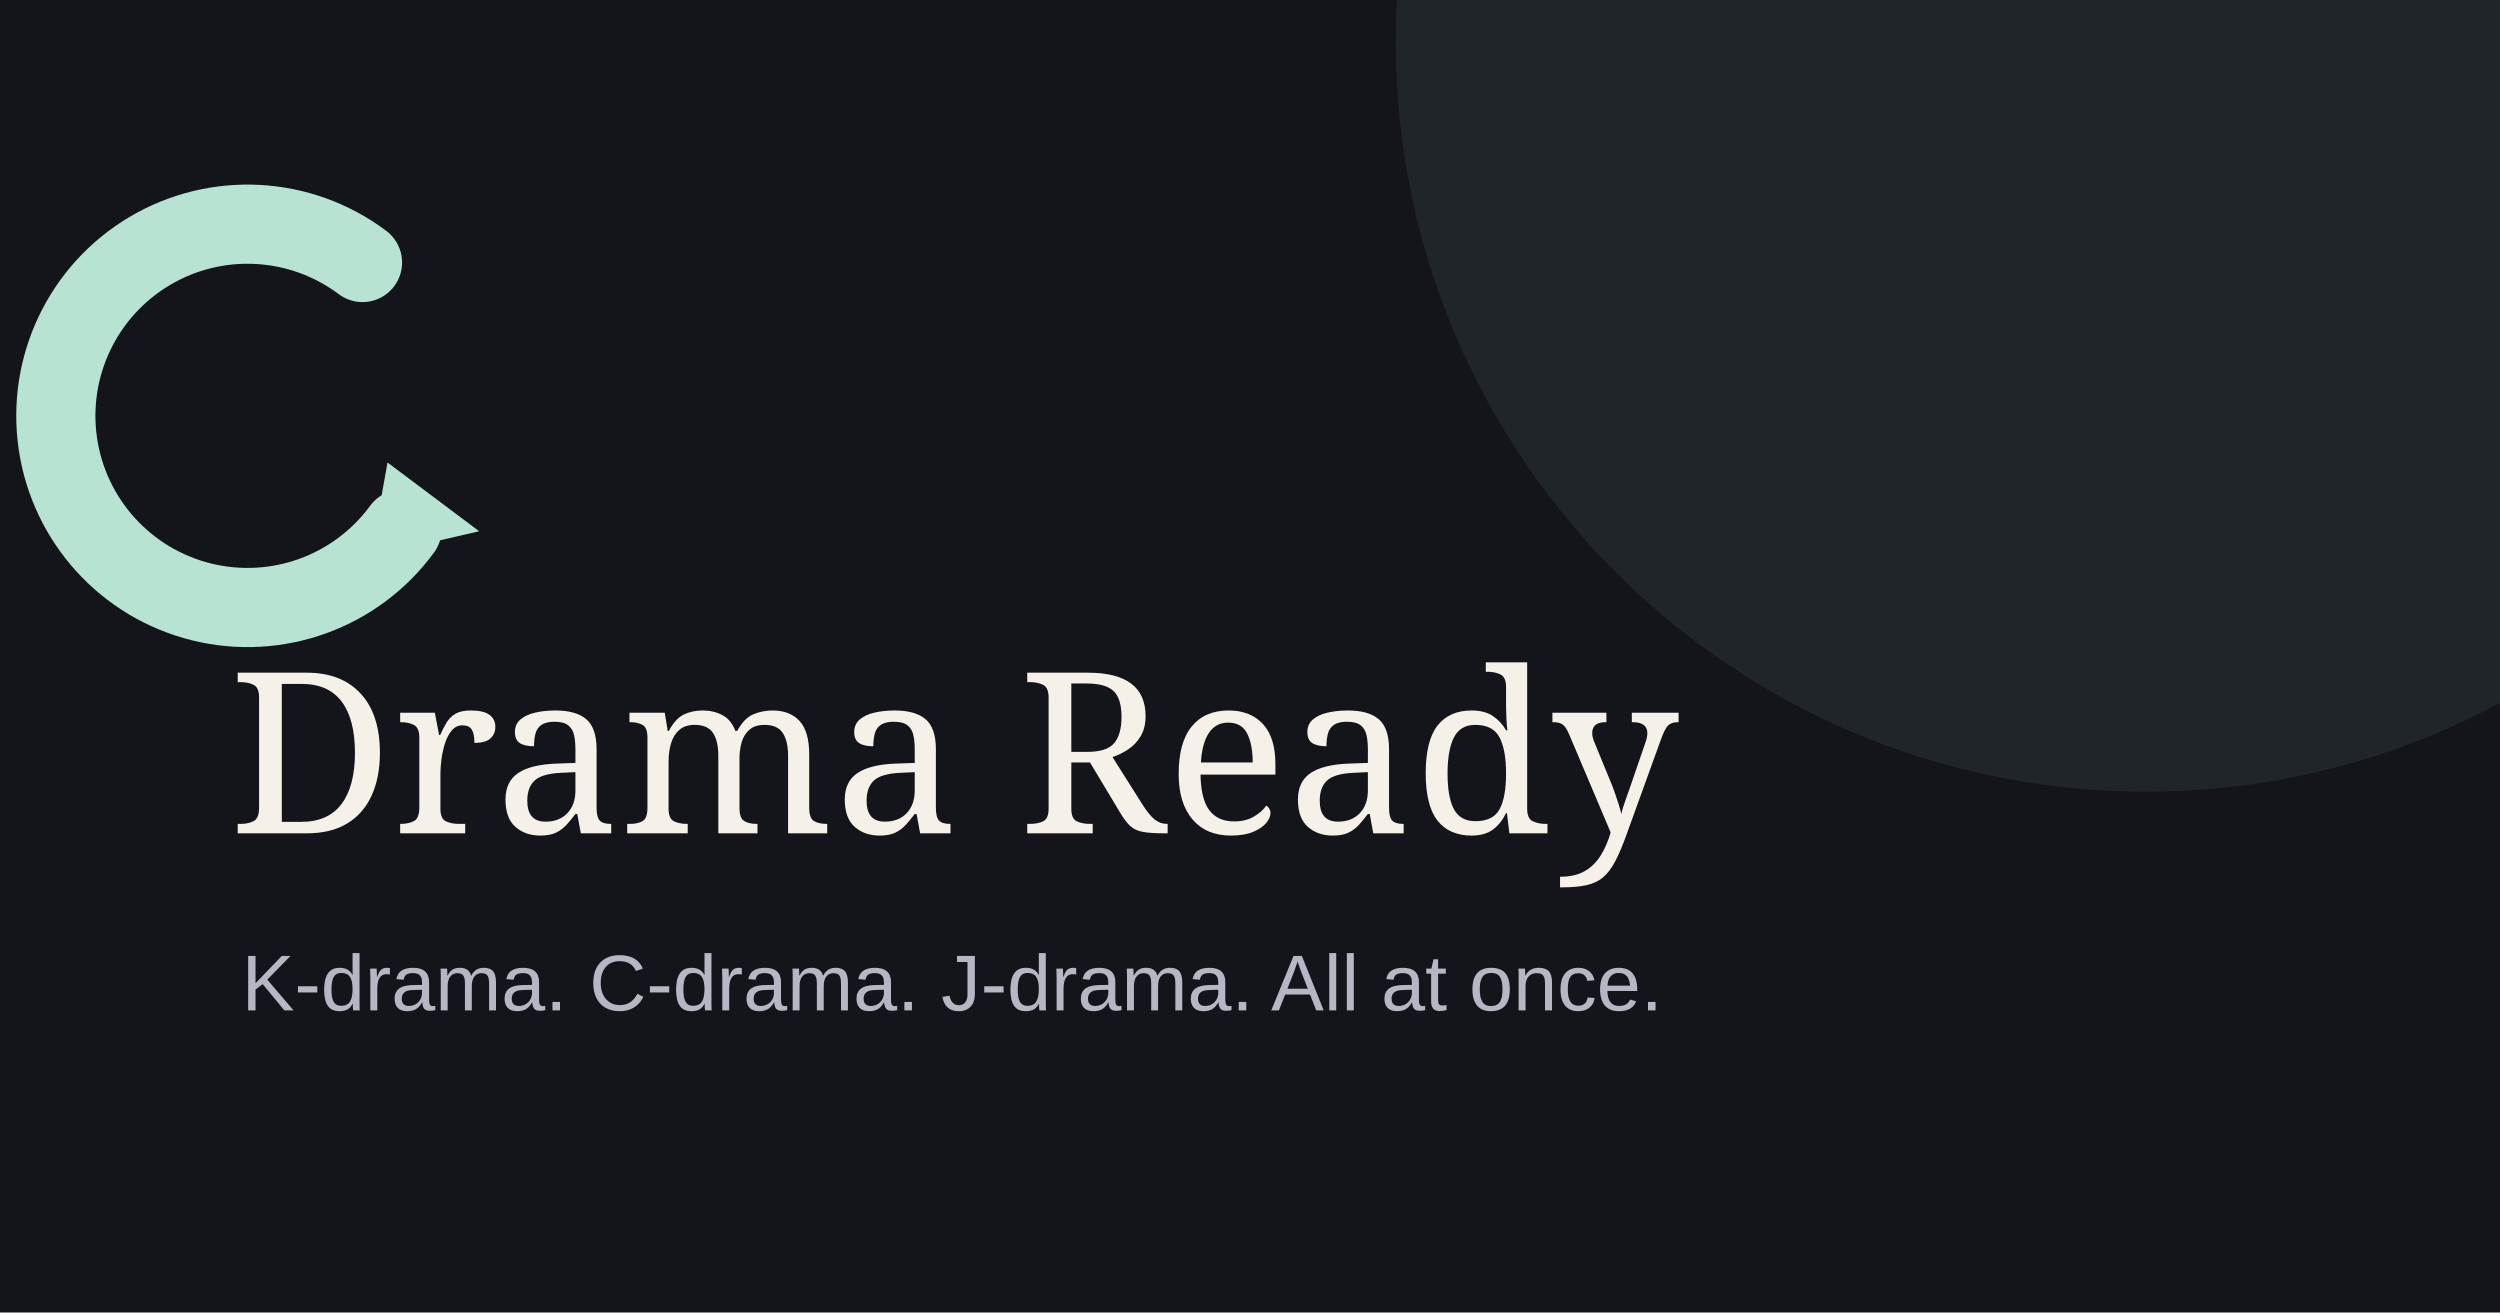
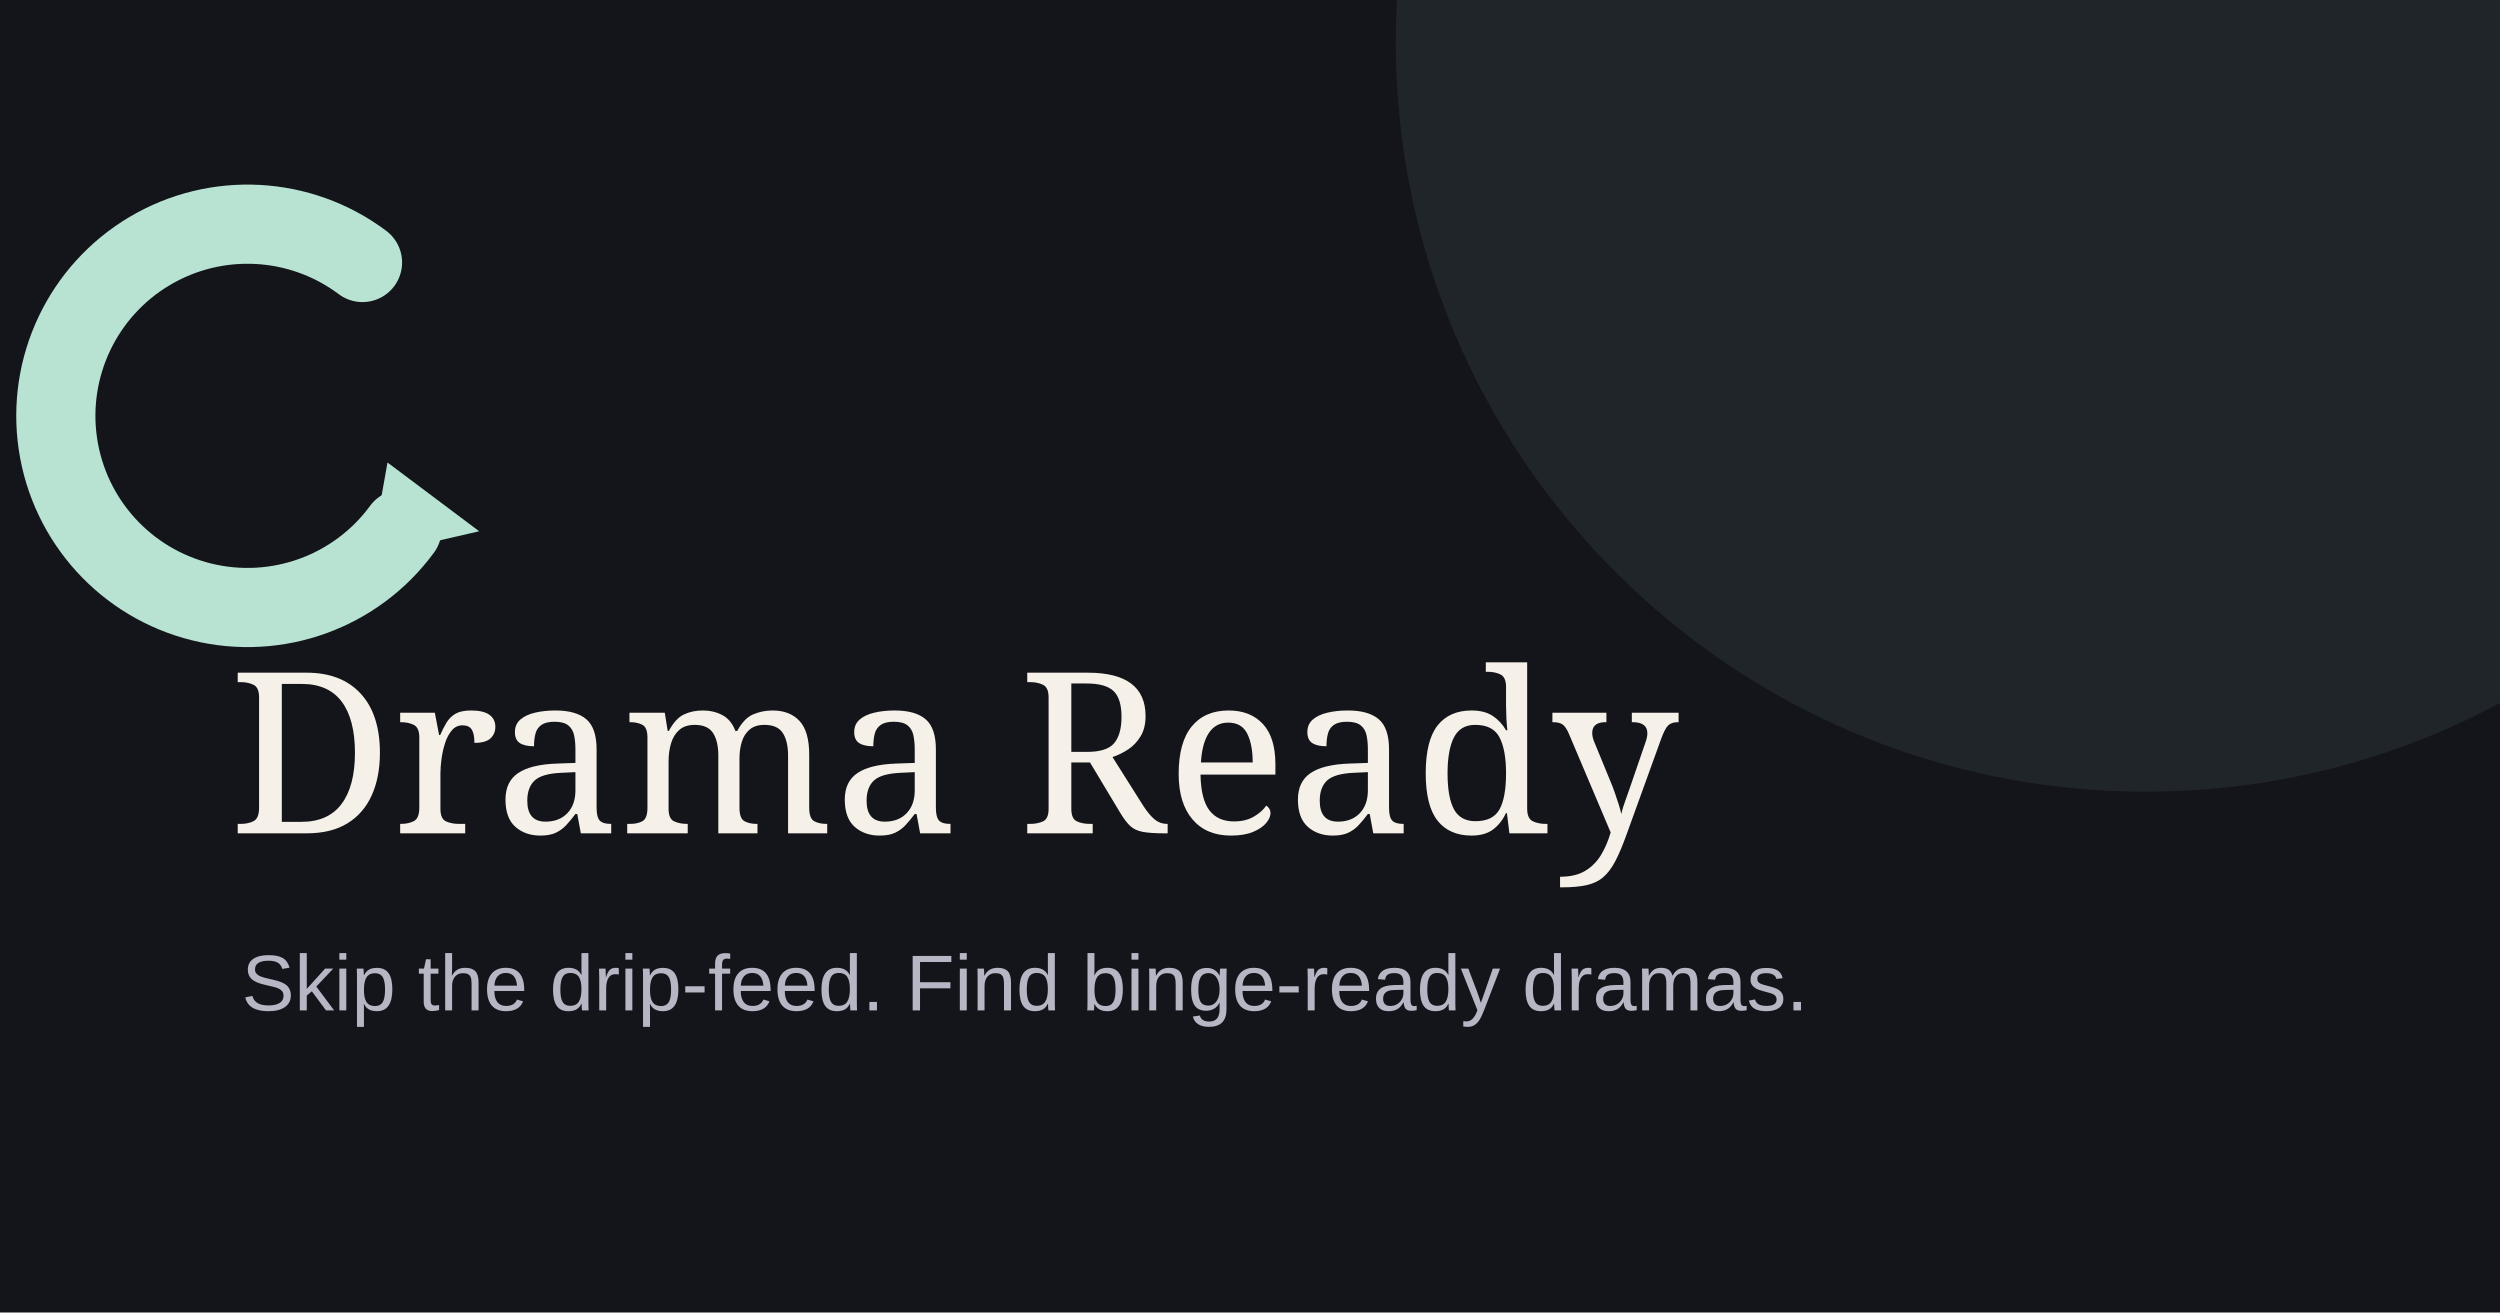
<svg xmlns="http://www.w3.org/2000/svg" width="1200" height="630" viewBox="0 0 1200 630">
  <rect width="1200" height="630" fill="#14151b" />
  <circle cx="1030" cy="20" r="360" fill="#b8e3d3" opacity=".08" />
  <path d="M174 126a92 92 0 1 0 19 128" fill="none" stroke="#b8e3d3" stroke-linecap="round" stroke-width="38" />
  <path d="m186 222 44 33-52 12Z" fill="#b8e3d3" />
  <text x="110" y="400" fill="#f5f1e8" font-family="Georgia, serif" font-size="108">
    Drama Ready
  </text>
  <text x="116" y="485" fill="#b7b6c4" font-family="Arial, sans-serif" font-size="38">
-     K-drama. C-drama. J-drama. All at once.
+     Skip the drip-feed. Find binge-ready dramas.
  </text>
</svg>
